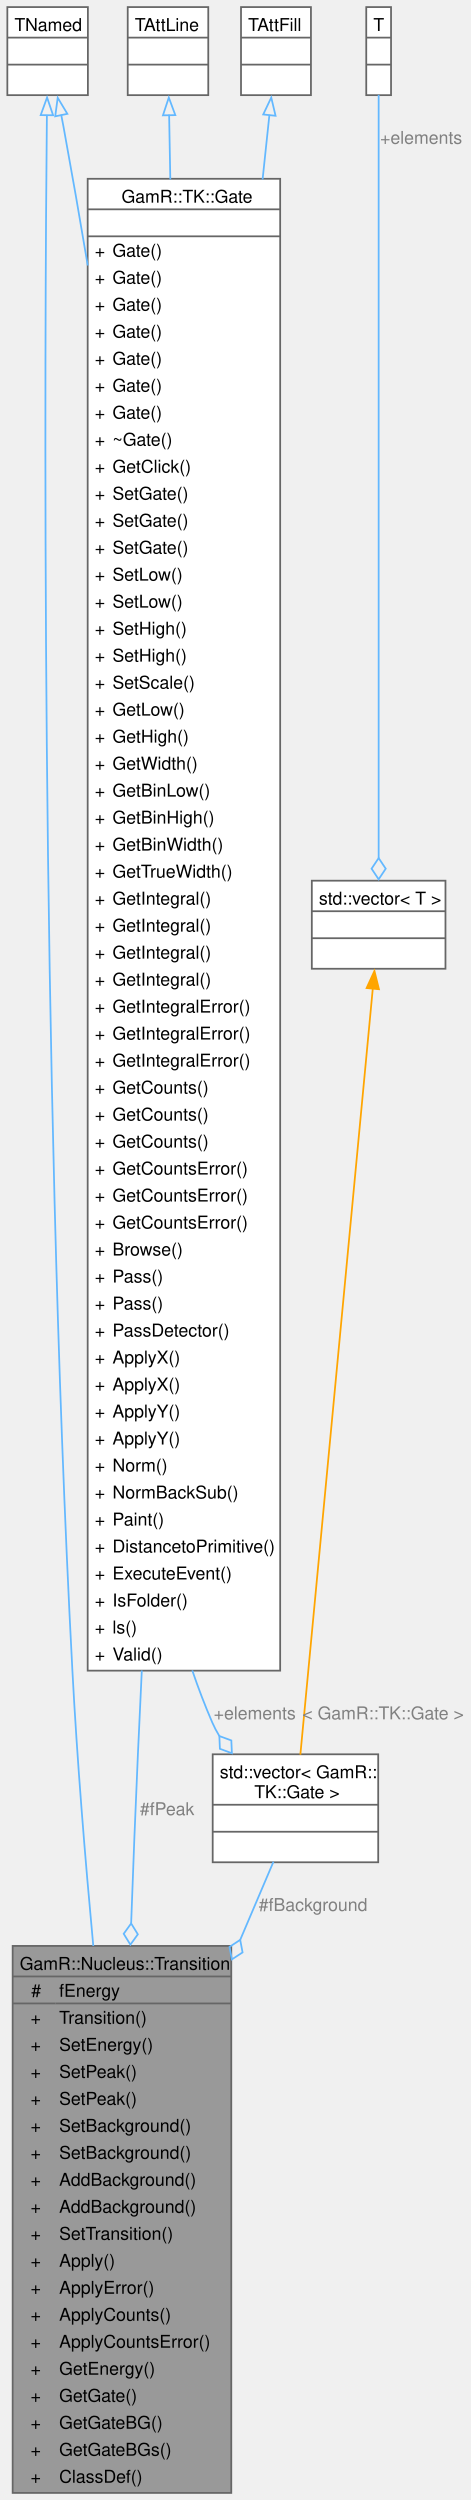
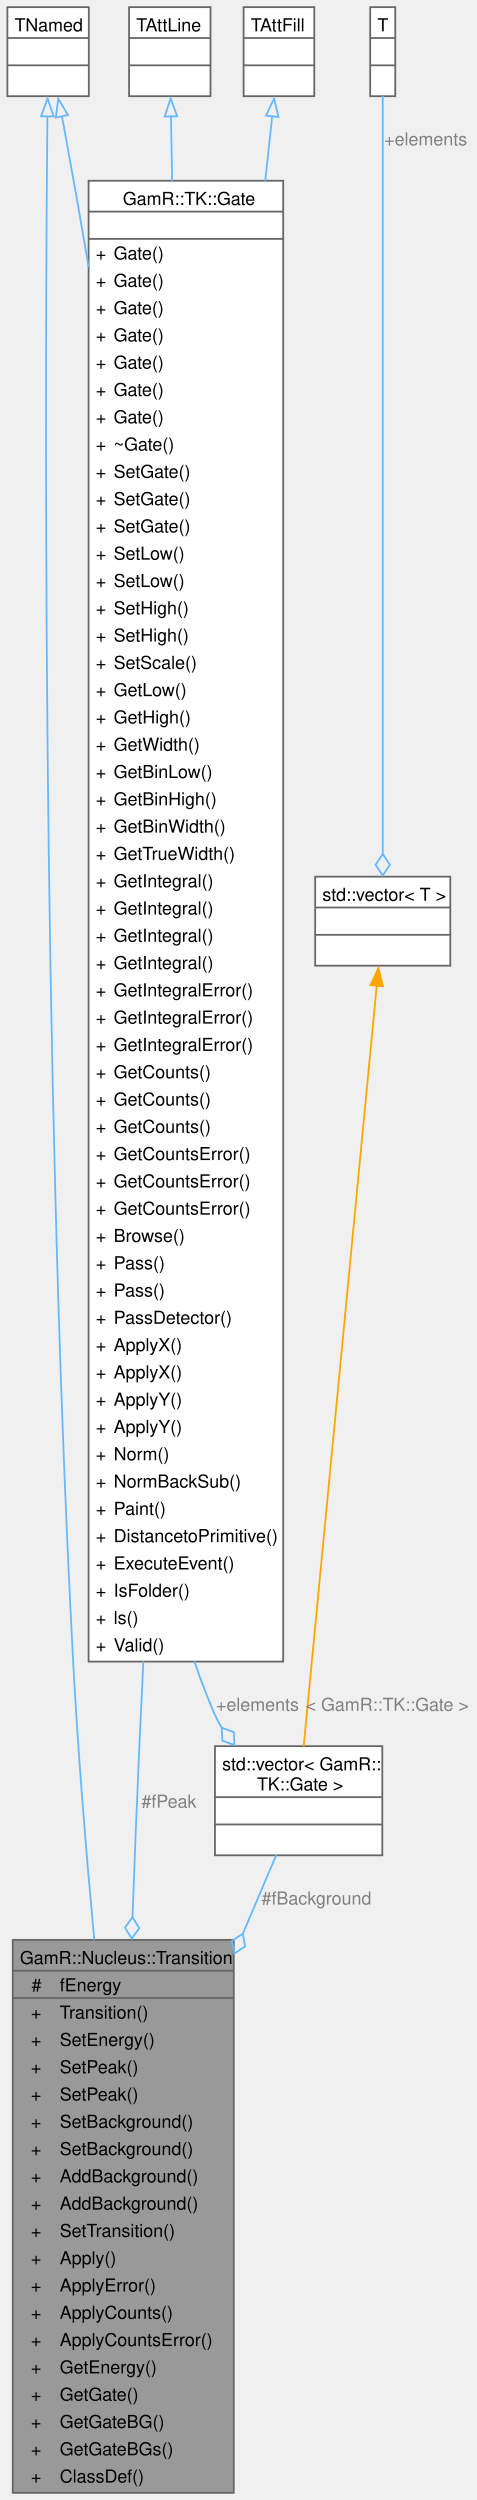
- <svg xmlns="http://www.w3.org/2000/svg" xmlns:xlink="http://www.w3.org/1999/xlink" width="266pt" height="1412pt" viewBox="0.00 0.00 265.75 1412.25">
-   <g id="graph0" class="graph" transform="scale(1 1) rotate(0) translate(4 1408.25)">
+ <svg xmlns="http://www.w3.org/2000/svg" xmlns:xlink="http://www.w3.org/1999/xlink" width="266pt" height="1397pt" viewBox="0.00 0.00 265.75 1397.00">
+   <g id="graph0" class="graph" transform="scale(1 1) rotate(0) translate(4 1393)">
    <g id="Node000001" class="node">
      <g id="a_Node000001">
        <a xlink:title=" ">
          <polygon fill="#999999" stroke="none" points="126.5,-309 3,-309 3,0 126.5,0 126.5,-309" />
          <text text-anchor="start" x="7" y="-295.5" font-family="Helvetica,sans-Serif" font-size="10.00">GamR::Nucleus::Transition</text>
          <text text-anchor="start" x="13.5" y="-280.25" font-family="Helvetica,sans-Serif" font-size="10.00">#</text>
          <text text-anchor="start" x="29.25" y="-280.25" font-family="Helvetica,sans-Serif" font-size="10.00">fEnergy</text>
          <text text-anchor="start" x="13.12" y="-265" font-family="Helvetica,sans-Serif" font-size="10.00">+</text>
          <text text-anchor="start" x="29.25" y="-265" font-family="Helvetica,sans-Serif" font-size="10.00">Transition()</text>
          <text text-anchor="start" x="13.12" y="-249.75" font-family="Helvetica,sans-Serif" font-size="10.00">+</text>
          <text text-anchor="start" x="29.25" y="-249.75" font-family="Helvetica,sans-Serif" font-size="10.00">SetEnergy()</text>
          <text text-anchor="start" x="13.12" y="-234.5" font-family="Helvetica,sans-Serif" font-size="10.00">+</text>
          <text text-anchor="start" x="29.25" y="-234.5" font-family="Helvetica,sans-Serif" font-size="10.00">SetPeak()</text>
          <text text-anchor="start" x="13.12" y="-219.25" font-family="Helvetica,sans-Serif" font-size="10.00">+</text>
          <text text-anchor="start" x="29.25" y="-219.25" font-family="Helvetica,sans-Serif" font-size="10.00">SetPeak()</text>
          <text text-anchor="start" x="13.12" y="-204" font-family="Helvetica,sans-Serif" font-size="10.00">+</text>
          <text text-anchor="start" x="29.25" y="-204" font-family="Helvetica,sans-Serif" font-size="10.00">SetBackground()</text>
          <text text-anchor="start" x="13.12" y="-188.75" font-family="Helvetica,sans-Serif" font-size="10.00">+</text>
          <text text-anchor="start" x="29.25" y="-188.75" font-family="Helvetica,sans-Serif" font-size="10.00">SetBackground()</text>
          <text text-anchor="start" x="13.12" y="-173.5" font-family="Helvetica,sans-Serif" font-size="10.00">+</text>
          <text text-anchor="start" x="29.25" y="-173.5" font-family="Helvetica,sans-Serif" font-size="10.00">AddBackground()</text>
          <text text-anchor="start" x="13.12" y="-158.25" font-family="Helvetica,sans-Serif" font-size="10.00">+</text>
          <text text-anchor="start" x="29.25" y="-158.25" font-family="Helvetica,sans-Serif" font-size="10.00">AddBackground()</text>
          <text text-anchor="start" x="13.12" y="-143" font-family="Helvetica,sans-Serif" font-size="10.00">+</text>
          <text text-anchor="start" x="29.25" y="-143" font-family="Helvetica,sans-Serif" font-size="10.00">SetTransition()</text>
          <text text-anchor="start" x="13.12" y="-127.75" font-family="Helvetica,sans-Serif" font-size="10.00">+</text>
          <text text-anchor="start" x="29.25" y="-127.75" font-family="Helvetica,sans-Serif" font-size="10.00">Apply()</text>
          <text text-anchor="start" x="13.12" y="-112.5" font-family="Helvetica,sans-Serif" font-size="10.00">+</text>
          <text text-anchor="start" x="29.25" y="-112.5" font-family="Helvetica,sans-Serif" font-size="10.00">ApplyError()</text>
          <text text-anchor="start" x="13.12" y="-97.25" font-family="Helvetica,sans-Serif" font-size="10.00">+</text>
          <text text-anchor="start" x="29.25" y="-97.25" font-family="Helvetica,sans-Serif" font-size="10.00">ApplyCounts()</text>
          <text text-anchor="start" x="13.12" y="-82" font-family="Helvetica,sans-Serif" font-size="10.00">+</text>
          <text text-anchor="start" x="29.25" y="-82" font-family="Helvetica,sans-Serif" font-size="10.00">ApplyCountsError()</text>
          <text text-anchor="start" x="13.12" y="-66.75" font-family="Helvetica,sans-Serif" font-size="10.00">+</text>
          <text text-anchor="start" x="29.25" y="-66.75" font-family="Helvetica,sans-Serif" font-size="10.00">GetEnergy()</text>
          <text text-anchor="start" x="13.12" y="-51.5" font-family="Helvetica,sans-Serif" font-size="10.00">+</text>
          <text text-anchor="start" x="29.25" y="-51.5" font-family="Helvetica,sans-Serif" font-size="10.00">GetGate()</text>
          <text text-anchor="start" x="13.12" y="-36.25" font-family="Helvetica,sans-Serif" font-size="10.00">+</text>
          <text text-anchor="start" x="29.25" y="-36.25" font-family="Helvetica,sans-Serif" font-size="10.00">GetGateBG()</text>
          <text text-anchor="start" x="13.12" y="-21" font-family="Helvetica,sans-Serif" font-size="10.00">+</text>
          <text text-anchor="start" x="29.25" y="-21" font-family="Helvetica,sans-Serif" font-size="10.00">GetGateBGs()</text>
          <text text-anchor="start" x="13.12" y="-5.75" font-family="Helvetica,sans-Serif" font-size="10.00">+</text>
          <text text-anchor="start" x="29.25" y="-5.75" font-family="Helvetica,sans-Serif" font-size="10.00">ClassDef()</text>
          <polygon fill="#666666" stroke="#666666" points="3,-291.75 3,-291.75 126.5,-291.75 126.5,-291.75 3,-291.75" />
          <polygon fill="#666666" stroke="#666666" points="3,-276.5 3,-276.5 27.25,-276.5 27.25,-276.5 3,-276.5" />
          <polygon fill="#666666" stroke="#666666" points="27.25,-276.5 27.25,-276.5 126.5,-276.5 126.5,-276.5 27.25,-276.5" />
          <polygon fill="none" stroke="#666666" points="3,0 3,-309 126.5,-309 126.5,0 3,0" />
        </a>
      </g>
    </g>
    <g id="Node000002" class="node">
      <g id="a_Node000002">
        <a xlink:title=" ">
-           <polygon fill="white" stroke="none" points="45.5,-1404.25 0,-1404.25 0,-1354.5 45.5,-1354.5 45.5,-1404.25" />
-           <text text-anchor="start" x="4" y="-1390.75" font-family="Helvetica,sans-Serif" font-size="10.00">TNamed</text>
-           <text text-anchor="start" x="21.25" y="-1375.5" font-family="Helvetica,sans-Serif" font-size="10.00"> </text>
+           <polygon fill="white" stroke="none" points="45.5,-1389 0,-1389 0,-1339.25 45.5,-1339.25 45.5,-1389" />
+           <text text-anchor="start" x="4" y="-1375.5" font-family="Helvetica,sans-Serif" font-size="10.00">TNamed</text>
          <text text-anchor="start" x="21.25" y="-1360.25" font-family="Helvetica,sans-Serif" font-size="10.00"> </text>
-           <polygon fill="#666666" stroke="#666666" points="0,-1387 0,-1387 45.5,-1387 45.5,-1387 0,-1387" />
+           <text text-anchor="start" x="21.25" y="-1345" font-family="Helvetica,sans-Serif" font-size="10.00"> </text>
          <polygon fill="#666666" stroke="#666666" points="0,-1371.75 0,-1371.75 45.5,-1371.75 45.5,-1371.75 0,-1371.75" />
-           <polygon fill="none" stroke="#666666" points="0,-1354.5 0,-1404.25 45.5,-1404.25 45.5,-1354.5 0,-1354.5" />
+           <polygon fill="#666666" stroke="#666666" points="0,-1356.5 0,-1356.5 45.5,-1356.5 45.5,-1356.5 0,-1356.5" />
+           <polygon fill="none" stroke="#666666" points="0,-1339.25 0,-1389 45.5,-1389 45.5,-1339.25 0,-1339.25" />
        </a>
      </g>
    </g>
    <g id="edge1_Node000001_Node000002" class="edge">
      <g id="a_edge1_Node000001_Node000002">
        <a xlink:title=" ">
-           <path fill="none" stroke="#63b8ff" d="M22.34,-1343.21C21.12,-1221.43 18.66,-806.51 36.75,-464.5 39.43,-413.8 43.93,-358.55 48.55,-308.97" />
-           <polygon fill="none" stroke="#63b8ff" points="18.84,-1343.22 22.44,-1353.19 25.84,-1343.15 18.84,-1343.22" />
+           <path fill="none" stroke="#63b8ff" d="M22.36,-1328.14C21.2,-1207.89 18.94,-800.42 36.75,-464.5 39.44,-413.8 43.94,-358.55 48.56,-308.97" />
+           <polygon fill="none" stroke="#63b8ff" points="18.85,-1328.02 22.45,-1337.99 25.85,-1327.95 18.85,-1328.02" />
        </a>
      </g>
    </g>
    <g id="Node000003" class="node">
      <g id="a_Node000003">
        <a xlink:href="../../d0/d79/class_gam_r_1_1_t_k_1_1_gate.html" target="_top" xlink:title=" ">
-           <polygon fill="white" stroke="none" points="154.12,-1307.25 45.37,-1307.25 45.37,-464.5 154.12,-464.5 154.12,-1307.25" />
-           <text text-anchor="start" x="64.5" y="-1293.75" font-family="Helvetica,sans-Serif" font-size="10.00">GamR::TK::Gate</text>
-           <text text-anchor="start" x="98.25" y="-1278.5" font-family="Helvetica,sans-Serif" font-size="10.00"> </text>
-           <text text-anchor="start" x="49.38" y="-1263.25" font-family="Helvetica,sans-Serif" font-size="10.00">+</text>
-           <text text-anchor="start" x="59.38" y="-1263.25" font-family="Helvetica,sans-Serif" font-size="10.00">Gate()</text>
+           <polygon fill="white" stroke="none" points="154.12,-1292 45.37,-1292 45.37,-464.5 154.12,-464.5 154.12,-1292" />
+           <text text-anchor="start" x="64.5" y="-1278.5" font-family="Helvetica,sans-Serif" font-size="10.00">GamR::TK::Gate</text>
+           <text text-anchor="start" x="98.25" y="-1263.25" font-family="Helvetica,sans-Serif" font-size="10.00"> </text>
          <text text-anchor="start" x="49.38" y="-1248" font-family="Helvetica,sans-Serif" font-size="10.00">+</text>
          <text text-anchor="start" x="59.38" y="-1248" font-family="Helvetica,sans-Serif" font-size="10.00">Gate()</text>
          <text text-anchor="start" x="49.38" y="-1232.75" font-family="Helvetica,sans-Serif" font-size="10.00">+</text>
          <text text-anchor="start" x="59.38" y="-1232.75" font-family="Helvetica,sans-Serif" font-size="10.00">Gate()</text>
          <text text-anchor="start" x="49.38" y="-1217.5" font-family="Helvetica,sans-Serif" font-size="10.00">+</text>
          <text text-anchor="start" x="59.38" y="-1217.5" font-family="Helvetica,sans-Serif" font-size="10.00">Gate()</text>
          <text text-anchor="start" x="49.38" y="-1202.25" font-family="Helvetica,sans-Serif" font-size="10.00">+</text>
          <text text-anchor="start" x="59.38" y="-1202.25" font-family="Helvetica,sans-Serif" font-size="10.00">Gate()</text>
          <text text-anchor="start" x="49.38" y="-1187" font-family="Helvetica,sans-Serif" font-size="10.00">+</text>
          <text text-anchor="start" x="59.38" y="-1187" font-family="Helvetica,sans-Serif" font-size="10.00">Gate()</text>
          <text text-anchor="start" x="49.38" y="-1171.75" font-family="Helvetica,sans-Serif" font-size="10.00">+</text>
          <text text-anchor="start" x="59.38" y="-1171.75" font-family="Helvetica,sans-Serif" font-size="10.00">Gate()</text>
          <text text-anchor="start" x="49.38" y="-1156.5" font-family="Helvetica,sans-Serif" font-size="10.00">+</text>
-           <text text-anchor="start" x="59.38" y="-1156.5" font-family="Helvetica,sans-Serif" font-size="10.00">~Gate()</text>
+           <text text-anchor="start" x="59.38" y="-1156.5" font-family="Helvetica,sans-Serif" font-size="10.00">Gate()</text>
          <text text-anchor="start" x="49.38" y="-1141.25" font-family="Helvetica,sans-Serif" font-size="10.00">+</text>
-           <text text-anchor="start" x="59.38" y="-1141.25" font-family="Helvetica,sans-Serif" font-size="10.00">GetClick()</text>
+           <text text-anchor="start" x="59.38" y="-1141.25" font-family="Helvetica,sans-Serif" font-size="10.00">~Gate()</text>
          <text text-anchor="start" x="49.38" y="-1126" font-family="Helvetica,sans-Serif" font-size="10.00">+</text>
          <text text-anchor="start" x="59.38" y="-1126" font-family="Helvetica,sans-Serif" font-size="10.00">SetGate()</text>
          <text text-anchor="start" x="49.38" y="-1110.75" font-family="Helvetica,sans-Serif" font-size="10.00">+</text>
          <text text-anchor="start" x="59.38" y="-1110.75" font-family="Helvetica,sans-Serif" font-size="10.00">SetGate()</text>
          <text text-anchor="start" x="49.38" y="-1095.5" font-family="Helvetica,sans-Serif" font-size="10.00">+</text>
          <text text-anchor="start" x="59.38" y="-1095.5" font-family="Helvetica,sans-Serif" font-size="10.00">SetGate()</text>
          <text text-anchor="start" x="49.38" y="-1080.25" font-family="Helvetica,sans-Serif" font-size="10.00">+</text>
          <text text-anchor="start" x="59.38" y="-1080.25" font-family="Helvetica,sans-Serif" font-size="10.00">SetLow()</text>
          <text text-anchor="start" x="49.38" y="-1065" font-family="Helvetica,sans-Serif" font-size="10.00">+</text>
          <text text-anchor="start" x="59.38" y="-1065" font-family="Helvetica,sans-Serif" font-size="10.00">SetLow()</text>
          <text text-anchor="start" x="49.38" y="-1049.75" font-family="Helvetica,sans-Serif" font-size="10.00">+</text>
          <text text-anchor="start" x="59.38" y="-1049.75" font-family="Helvetica,sans-Serif" font-size="10.00">SetHigh()</text>
          <text text-anchor="start" x="49.38" y="-1034.5" font-family="Helvetica,sans-Serif" font-size="10.00">+</text>
          <text text-anchor="start" x="59.38" y="-1034.5" font-family="Helvetica,sans-Serif" font-size="10.00">SetHigh()</text>
          <text text-anchor="start" x="49.38" y="-1019.25" font-family="Helvetica,sans-Serif" font-size="10.00">+</text>
          <text text-anchor="start" x="59.38" y="-1019.25" font-family="Helvetica,sans-Serif" font-size="10.00">SetScale()</text>
          <text text-anchor="start" x="49.38" y="-1004" font-family="Helvetica,sans-Serif" font-size="10.00">+</text>
          <text text-anchor="start" x="59.38" y="-1004" font-family="Helvetica,sans-Serif" font-size="10.00">GetLow()</text>
          <text text-anchor="start" x="49.38" y="-988.75" font-family="Helvetica,sans-Serif" font-size="10.00">+</text>
          <text text-anchor="start" x="59.38" y="-988.75" font-family="Helvetica,sans-Serif" font-size="10.00">GetHigh()</text>
          <text text-anchor="start" x="49.38" y="-973.5" font-family="Helvetica,sans-Serif" font-size="10.00">+</text>
          <text text-anchor="start" x="59.38" y="-973.5" font-family="Helvetica,sans-Serif" font-size="10.00">GetWidth()</text>
          <text text-anchor="start" x="49.38" y="-958.25" font-family="Helvetica,sans-Serif" font-size="10.00">+</text>
          <text text-anchor="start" x="59.38" y="-958.25" font-family="Helvetica,sans-Serif" font-size="10.00">GetBinLow()</text>
          <text text-anchor="start" x="49.38" y="-943" font-family="Helvetica,sans-Serif" font-size="10.00">+</text>
          <text text-anchor="start" x="59.38" y="-943" font-family="Helvetica,sans-Serif" font-size="10.00">GetBinHigh()</text>
          <text text-anchor="start" x="49.38" y="-927.75" font-family="Helvetica,sans-Serif" font-size="10.00">+</text>
          <text text-anchor="start" x="59.38" y="-927.75" font-family="Helvetica,sans-Serif" font-size="10.00">GetBinWidth()</text>
          <text text-anchor="start" x="49.38" y="-912.5" font-family="Helvetica,sans-Serif" font-size="10.00">+</text>
          <text text-anchor="start" x="59.38" y="-912.5" font-family="Helvetica,sans-Serif" font-size="10.00">GetTrueWidth()</text>
          <text text-anchor="start" x="49.38" y="-897.25" font-family="Helvetica,sans-Serif" font-size="10.00">+</text>
          <text text-anchor="start" x="59.38" y="-897.25" font-family="Helvetica,sans-Serif" font-size="10.00">GetIntegral()</text>
          <text text-anchor="start" x="49.38" y="-882" font-family="Helvetica,sans-Serif" font-size="10.00">+</text>
          <text text-anchor="start" x="59.38" y="-882" font-family="Helvetica,sans-Serif" font-size="10.00">GetIntegral()</text>
          <text text-anchor="start" x="49.38" y="-866.75" font-family="Helvetica,sans-Serif" font-size="10.00">+</text>
          <text text-anchor="start" x="59.38" y="-866.75" font-family="Helvetica,sans-Serif" font-size="10.00">GetIntegral()</text>
          <text text-anchor="start" x="49.38" y="-851.5" font-family="Helvetica,sans-Serif" font-size="10.00">+</text>
          <text text-anchor="start" x="59.38" y="-851.5" font-family="Helvetica,sans-Serif" font-size="10.00">GetIntegral()</text>
          <text text-anchor="start" x="49.38" y="-836.25" font-family="Helvetica,sans-Serif" font-size="10.00">+</text>
          <text text-anchor="start" x="59.38" y="-836.25" font-family="Helvetica,sans-Serif" font-size="10.00">GetIntegralError()</text>
          <text text-anchor="start" x="49.38" y="-821" font-family="Helvetica,sans-Serif" font-size="10.00">+</text>
          <text text-anchor="start" x="59.38" y="-821" font-family="Helvetica,sans-Serif" font-size="10.00">GetIntegralError()</text>
          <text text-anchor="start" x="49.38" y="-805.75" font-family="Helvetica,sans-Serif" font-size="10.00">+</text>
          <text text-anchor="start" x="59.38" y="-805.75" font-family="Helvetica,sans-Serif" font-size="10.00">GetIntegralError()</text>
          <text text-anchor="start" x="49.38" y="-790.5" font-family="Helvetica,sans-Serif" font-size="10.00">+</text>
          <text text-anchor="start" x="59.38" y="-790.5" font-family="Helvetica,sans-Serif" font-size="10.00">GetCounts()</text>
          <text text-anchor="start" x="49.38" y="-775.25" font-family="Helvetica,sans-Serif" font-size="10.00">+</text>
          <text text-anchor="start" x="59.38" y="-775.25" font-family="Helvetica,sans-Serif" font-size="10.00">GetCounts()</text>
          <text text-anchor="start" x="49.38" y="-760" font-family="Helvetica,sans-Serif" font-size="10.00">+</text>
          <text text-anchor="start" x="59.38" y="-760" font-family="Helvetica,sans-Serif" font-size="10.00">GetCounts()</text>
          <text text-anchor="start" x="49.38" y="-744.75" font-family="Helvetica,sans-Serif" font-size="10.00">+</text>
          <text text-anchor="start" x="59.38" y="-744.75" font-family="Helvetica,sans-Serif" font-size="10.00">GetCountsError()</text>
          <text text-anchor="start" x="49.38" y="-729.5" font-family="Helvetica,sans-Serif" font-size="10.00">+</text>
          <text text-anchor="start" x="59.38" y="-729.5" font-family="Helvetica,sans-Serif" font-size="10.00">GetCountsError()</text>
          <text text-anchor="start" x="49.38" y="-714.25" font-family="Helvetica,sans-Serif" font-size="10.00">+</text>
          <text text-anchor="start" x="59.38" y="-714.25" font-family="Helvetica,sans-Serif" font-size="10.00">GetCountsError()</text>
          <text text-anchor="start" x="49.38" y="-699" font-family="Helvetica,sans-Serif" font-size="10.00">+</text>
          <text text-anchor="start" x="59.38" y="-699" font-family="Helvetica,sans-Serif" font-size="10.00">Browse()</text>
          <text text-anchor="start" x="49.38" y="-683.75" font-family="Helvetica,sans-Serif" font-size="10.00">+</text>
          <text text-anchor="start" x="59.38" y="-683.75" font-family="Helvetica,sans-Serif" font-size="10.00">Pass()</text>
          <text text-anchor="start" x="49.38" y="-668.5" font-family="Helvetica,sans-Serif" font-size="10.00">+</text>
          <text text-anchor="start" x="59.38" y="-668.5" font-family="Helvetica,sans-Serif" font-size="10.00">Pass()</text>
          <text text-anchor="start" x="49.38" y="-653.25" font-family="Helvetica,sans-Serif" font-size="10.00">+</text>
          <text text-anchor="start" x="59.38" y="-653.25" font-family="Helvetica,sans-Serif" font-size="10.00">PassDetector()</text>
          <text text-anchor="start" x="49.38" y="-638" font-family="Helvetica,sans-Serif" font-size="10.00">+</text>
          <text text-anchor="start" x="59.38" y="-638" font-family="Helvetica,sans-Serif" font-size="10.00">ApplyX()</text>
          <text text-anchor="start" x="49.38" y="-622.75" font-family="Helvetica,sans-Serif" font-size="10.00">+</text>
          <text text-anchor="start" x="59.38" y="-622.75" font-family="Helvetica,sans-Serif" font-size="10.00">ApplyX()</text>
          <text text-anchor="start" x="49.38" y="-607.5" font-family="Helvetica,sans-Serif" font-size="10.00">+</text>
          <text text-anchor="start" x="59.38" y="-607.5" font-family="Helvetica,sans-Serif" font-size="10.00">ApplyY()</text>
          <text text-anchor="start" x="49.38" y="-592.25" font-family="Helvetica,sans-Serif" font-size="10.00">+</text>
          <text text-anchor="start" x="59.38" y="-592.25" font-family="Helvetica,sans-Serif" font-size="10.00">ApplyY()</text>
          <text text-anchor="start" x="49.38" y="-577" font-family="Helvetica,sans-Serif" font-size="10.00">+</text>
          <text text-anchor="start" x="59.38" y="-577" font-family="Helvetica,sans-Serif" font-size="10.00">Norm()</text>
          <text text-anchor="start" x="49.38" y="-561.75" font-family="Helvetica,sans-Serif" font-size="10.00">+</text>
          <text text-anchor="start" x="59.38" y="-561.75" font-family="Helvetica,sans-Serif" font-size="10.00">NormBackSub()</text>
          <text text-anchor="start" x="49.38" y="-546.5" font-family="Helvetica,sans-Serif" font-size="10.00">+</text>
          <text text-anchor="start" x="59.38" y="-546.5" font-family="Helvetica,sans-Serif" font-size="10.00">Paint()</text>
          <text text-anchor="start" x="49.38" y="-531.25" font-family="Helvetica,sans-Serif" font-size="10.00">+</text>
          <text text-anchor="start" x="59.38" y="-531.25" font-family="Helvetica,sans-Serif" font-size="10.00">DistancetoPrimitive()</text>
          <text text-anchor="start" x="49.38" y="-516" font-family="Helvetica,sans-Serif" font-size="10.00">+</text>
          <text text-anchor="start" x="59.38" y="-516" font-family="Helvetica,sans-Serif" font-size="10.00">ExecuteEvent()</text>
          <text text-anchor="start" x="49.38" y="-500.75" font-family="Helvetica,sans-Serif" font-size="10.00">+</text>
          <text text-anchor="start" x="59.38" y="-500.75" font-family="Helvetica,sans-Serif" font-size="10.00">IsFolder()</text>
          <text text-anchor="start" x="49.38" y="-485.5" font-family="Helvetica,sans-Serif" font-size="10.00">+</text>
          <text text-anchor="start" x="59.38" y="-485.5" font-family="Helvetica,sans-Serif" font-size="10.00">ls()</text>
          <text text-anchor="start" x="49.38" y="-470.25" font-family="Helvetica,sans-Serif" font-size="10.00">+</text>
          <text text-anchor="start" x="59.38" y="-470.25" font-family="Helvetica,sans-Serif" font-size="10.00">Valid()</text>
-           <polygon fill="#666666" stroke="#666666" points="45.38,-1290 45.38,-1290 154.12,-1290 154.12,-1290 45.38,-1290" />
          <polygon fill="#666666" stroke="#666666" points="45.38,-1274.75 45.38,-1274.75 154.12,-1274.75 154.12,-1274.75 45.38,-1274.75" />
-           <polygon fill="none" stroke="#666666" points="45.38,-464.5 45.38,-1307.25 154.12,-1307.25 154.12,-464.5 45.38,-464.5" />
+           <polygon fill="#666666" stroke="#666666" points="45.38,-1259.5 45.38,-1259.5 154.12,-1259.5 154.12,-1259.5 45.38,-1259.5" />
+           <polygon fill="none" stroke="#666666" points="45.38,-464.5 45.38,-1292 154.12,-1292 154.12,-464.5 45.38,-464.5" />
        </a>
      </g>
    </g>
    <g id="edge3_Node000003_Node000002" class="edge">
      <g id="a_edge3_Node000003_Node000002">
        <a xlink:title=" ">
-           <path fill="none" stroke="#63b8ff" d="M30.41,-1343.51C30.88,-1341.14 31.33,-1338.79 31.75,-1336.5 36.4,-1311.07 40.98,-1284.78 45.42,-1258.28" />
-           <polygon fill="none" stroke="#63b8ff" points="27.04,-1342.53 28.45,-1353.03 33.9,-1343.94 27.04,-1342.53" />
+           <path fill="none" stroke="#63b8ff" d="M30.41,-1328.25C30.88,-1325.89 31.33,-1323.54 31.75,-1321.25 36.39,-1296.05 40.97,-1270.01 45.42,-1243.75" />
+           <polygon fill="none" stroke="#63b8ff" points="27.04,-1327.27 28.44,-1337.78 33.89,-1328.69 27.04,-1327.27" />
        </a>
      </g>
    </g>
    <g id="edge2_Node000001_Node000003" class="edge">
      <g id="a_edge2_Node000001_Node000003">
        <a xlink:title=" ">
-           <path fill="none" stroke="#63b8ff" d="M75.96,-464.59C75.19,-448.61 74.45,-432.78 73.75,-417.25 72.36,-386.41 71.08,-353.52 69.94,-321.83" />
-           <polygon fill="none" stroke="#63b8ff" points="69.93,-321.7 65.72,-315.85 69.51,-309.71 73.72,-315.56 69.93,-321.7" />
+           <path fill="none" stroke="#63b8ff" d="M75.99,-464.75C75.21,-448.71 74.46,-432.83 73.75,-417.25 72.35,-386.41 71.06,-353.52 69.92,-321.83" />
+           <polygon fill="none" stroke="#63b8ff" points="69.91,-321.7 65.7,-315.85 69.49,-309.71 73.7,-315.56 69.91,-321.7" />
        </a>
      </g>
      <text text-anchor="middle" x="90.25" y="-382.88" font-family="Helvetica,sans-Serif" font-size="10.00" fill="grey"> #fPeak</text>
    </g>
    <g id="Node000006" class="node">
      <g id="a_Node000006">
        <a xlink:title=" ">
          <polygon fill="white" stroke="none" points="209.5,-417.25 116,-417.25 116,-356.25 209.5,-356.25 209.5,-417.25" />
          <text text-anchor="start" x="120" y="-403.75" font-family="Helvetica,sans-Serif" font-size="10.00">std::vector&lt; GamR::</text>
          <text text-anchor="start" x="139.5" y="-392.5" font-family="Helvetica,sans-Serif" font-size="10.00">TK::Gate &gt;</text>
          <text text-anchor="start" x="161.25" y="-377.25" font-family="Helvetica,sans-Serif" font-size="10.00"> </text>
          <text text-anchor="start" x="161.25" y="-362" font-family="Helvetica,sans-Serif" font-size="10.00"> </text>
          <polygon fill="#666666" stroke="#666666" points="116,-388.75 116,-388.75 209.5,-388.75 209.5,-388.75 116,-388.75" />
          <polygon fill="#666666" stroke="#666666" points="116,-373.5 116,-373.5 209.5,-373.5 209.5,-373.5 116,-373.5" />
          <polygon fill="none" stroke="#666666" points="116,-356.25 116,-417.25 209.5,-417.25 209.5,-356.25 116,-356.25" />
        </a>
      </g>
    </g>
    <g id="edge7_Node000006_Node000003" class="edge">
      <g id="a_edge7_Node000006_Node000003">
        <a xlink:title=" ">
-           <path fill="none" stroke="#63b8ff" d="M104.46,-464.65C107.85,-454.66 111.61,-444.84 115.75,-435.25 116.89,-432.61 118.25,-430.04 119.78,-427.54" />
-           <polygon fill="none" stroke="#63b8ff" points="119.76,-427.56 120.07,-420.35 126.84,-417.86 126.53,-425.07 119.76,-427.56" />
+           <path fill="none" stroke="#63b8ff" d="M104.45,-464.7C107.84,-454.69 111.6,-444.85 115.75,-435.25 116.89,-432.61 118.25,-430.04 119.78,-427.54" />
+           <polygon fill="none" stroke="#63b8ff" points="119.77,-427.56 120.07,-420.35 126.84,-417.87 126.54,-425.07 119.77,-427.56" />
        </a>
      </g>
      <text text-anchor="middle" x="139.75" y="-437" font-family="Helvetica,sans-Serif" font-size="10.00" fill="grey"> +elements</text>
    </g>
    <g id="Node000004" class="node">
      <g id="a_Node000004">
        <a xlink:title=" ">
-           <polygon fill="white" stroke="none" points="113.5,-1404.25 68,-1404.25 68,-1354.5 113.5,-1354.5 113.5,-1404.25" />
-           <text text-anchor="start" x="72" y="-1390.75" font-family="Helvetica,sans-Serif" font-size="10.00">TAttLine</text>
-           <text text-anchor="start" x="89.25" y="-1375.5" font-family="Helvetica,sans-Serif" font-size="10.00"> </text>
+           <polygon fill="white" stroke="none" points="113.5,-1389 68,-1389 68,-1339.25 113.5,-1339.25 113.5,-1389" />
+           <text text-anchor="start" x="72" y="-1375.5" font-family="Helvetica,sans-Serif" font-size="10.00">TAttLine</text>
          <text text-anchor="start" x="89.25" y="-1360.25" font-family="Helvetica,sans-Serif" font-size="10.00"> </text>
-           <polygon fill="#666666" stroke="#666666" points="68,-1387 68,-1387 113.5,-1387 113.5,-1387 68,-1387" />
+           <text text-anchor="start" x="89.25" y="-1345" font-family="Helvetica,sans-Serif" font-size="10.00"> </text>
          <polygon fill="#666666" stroke="#666666" points="68,-1371.75 68,-1371.75 113.5,-1371.75 113.5,-1371.75 68,-1371.75" />
-           <polygon fill="none" stroke="#666666" points="68,-1354.5 68,-1404.25 113.5,-1404.25 113.5,-1354.5 68,-1354.5" />
+           <polygon fill="#666666" stroke="#666666" points="68,-1356.5 68,-1356.5 113.5,-1356.5 113.5,-1356.5 68,-1356.5" />
+           <polygon fill="none" stroke="#666666" points="68,-1339.25 68,-1389 113.5,-1389 113.5,-1339.25 68,-1339.25" />
        </a>
      </g>
    </g>
    <g id="edge4_Node000003_Node000004" class="edge">
      <g id="a_edge4_Node000003_Node000004">
        <a xlink:title=" ">
-           <path fill="none" stroke="#63b8ff" d="M91.39,-1343.43C91.58,-1333.06 91.81,-1320.71 92.06,-1306.84" />
-           <polygon fill="none" stroke="#63b8ff" points="87.9,-1343.09 91.21,-1353.16 94.89,-1343.22 87.9,-1343.09" />
+           <path fill="none" stroke="#63b8ff" d="M91.4,-1328.25C91.59,-1317.92 91.82,-1305.61 92.08,-1291.79" />
+           <polygon fill="none" stroke="#63b8ff" points="87.91,-1327.88 91.22,-1337.95 94.9,-1328.01 87.91,-1327.88" />
        </a>
      </g>
    </g>
    <g id="Node000005" class="node">
      <g id="a_Node000005">
        <a xlink:title=" ">
-           <polygon fill="white" stroke="none" points="171.5,-1404.25 132,-1404.25 132,-1354.5 171.5,-1354.5 171.5,-1404.25" />
-           <text text-anchor="start" x="136" y="-1390.75" font-family="Helvetica,sans-Serif" font-size="10.00">TAttFill</text>
-           <text text-anchor="start" x="150.25" y="-1375.5" font-family="Helvetica,sans-Serif" font-size="10.00"> </text>
+           <polygon fill="white" stroke="none" points="171.5,-1389 132,-1389 132,-1339.25 171.5,-1339.25 171.5,-1389" />
+           <text text-anchor="start" x="136" y="-1375.5" font-family="Helvetica,sans-Serif" font-size="10.00">TAttFill</text>
          <text text-anchor="start" x="150.25" y="-1360.25" font-family="Helvetica,sans-Serif" font-size="10.00"> </text>
-           <polygon fill="#666666" stroke="#666666" points="132,-1387 132,-1387 171.5,-1387 171.5,-1387 132,-1387" />
+           <text text-anchor="start" x="150.25" y="-1345" font-family="Helvetica,sans-Serif" font-size="10.00"> </text>
          <polygon fill="#666666" stroke="#666666" points="132,-1371.75 132,-1371.75 171.5,-1371.75 171.5,-1371.75 132,-1371.75" />
-           <polygon fill="none" stroke="#666666" points="132,-1354.5 132,-1404.25 171.5,-1404.25 171.5,-1354.5 132,-1354.5" />
+           <polygon fill="#666666" stroke="#666666" points="132,-1356.5 132,-1356.5 171.5,-1356.5 171.5,-1356.5 132,-1356.5" />
+           <polygon fill="none" stroke="#666666" points="132,-1339.25 132,-1389 171.5,-1389 171.5,-1339.25 132,-1339.25" />
        </a>
      </g>
    </g>
    <g id="edge5_Node000003_Node000005" class="edge">
      <g id="a_edge5_Node000003_Node000005">
        <a xlink:title=" ">
-           <path fill="none" stroke="#63b8ff" d="M148.05,-1343.43C146.96,-1333.06 145.65,-1320.71 144.18,-1306.84" />
-           <polygon fill="none" stroke="#63b8ff" points="144.55,-1343.59 149.08,-1353.16 151.51,-1342.85 144.55,-1343.59" />
+           <path fill="none" stroke="#63b8ff" d="M148,-1328.25C146.89,-1317.92 145.57,-1305.61 144.08,-1291.79" />
+           <polygon fill="none" stroke="#63b8ff" points="144.5,-1328.39 149.04,-1337.95 151.46,-1327.64 144.5,-1328.39" />
        </a>
      </g>
    </g>
    <g id="edge6_Node000001_Node000006" class="edge">
      <g id="a_edge6_Node000001_Node000006">
        <a xlink:title=" ">
          <path fill="none" stroke="#63b8ff" d="M150.34,-356.59C145.11,-344.3 138.58,-328.97 131.49,-312.3" />
          <polygon fill="none" stroke="#63b8ff" points="131.54,-312.43 125.51,-308.47 126.84,-301.39 132.87,-305.34 131.54,-312.43" />
        </a>
      </g>
      <text text-anchor="middle" x="172.71" y="-328.75" font-family="Helvetica,sans-Serif" font-size="10.00" fill="grey"> #fBackground</text>
    </g>
    <g id="Node000007" class="node">
      <g id="a_Node000007">
        <a xlink:title=" ">
-           <polygon fill="white" stroke="none" points="247.5,-910.75 172,-910.75 172,-861 247.5,-861 247.5,-910.75" />
-           <text text-anchor="start" x="176" y="-897.25" font-family="Helvetica,sans-Serif" font-size="10.00">std::vector&lt; T &gt;</text>
-           <text text-anchor="start" x="208.25" y="-882" font-family="Helvetica,sans-Serif" font-size="10.00"> </text>
-           <text text-anchor="start" x="208.25" y="-866.75" font-family="Helvetica,sans-Serif" font-size="10.00"> </text>
-           <polygon fill="#666666" stroke="#666666" points="172,-893.5 172,-893.5 247.5,-893.5 247.5,-893.5 172,-893.5" />
-           <polygon fill="#666666" stroke="#666666" points="172,-878.25 172,-878.25 247.5,-878.25 247.5,-878.25 172,-878.25" />
-           <polygon fill="none" stroke="#666666" points="172,-861 172,-910.75 247.5,-910.75 247.5,-861 172,-861" />
+           <polygon fill="white" stroke="none" points="247.5,-903.12 172,-903.12 172,-853.38 247.5,-853.38 247.5,-903.12" />
+           <text text-anchor="start" x="176" y="-889.62" font-family="Helvetica,sans-Serif" font-size="10.00">std::vector&lt; T &gt;</text>
+           <text text-anchor="start" x="208.25" y="-874.38" font-family="Helvetica,sans-Serif" font-size="10.00"> </text>
+           <text text-anchor="start" x="208.25" y="-859.12" font-family="Helvetica,sans-Serif" font-size="10.00"> </text>
+           <polygon fill="#666666" stroke="#666666" points="172,-885.88 172,-885.88 247.5,-885.88 247.5,-885.88 172,-885.88" />
+           <polygon fill="#666666" stroke="#666666" points="172,-870.62 172,-870.62 247.5,-870.62 247.5,-870.62 172,-870.62" />
+           <polygon fill="none" stroke="#666666" points="172,-853.38 172,-903.12 247.5,-903.12 247.5,-853.38 172,-853.38" />
        </a>
      </g>
    </g>
    <g id="edge8_Node000006_Node000007" class="edge">
      <g id="a_edge8_Node000006_Node000007">
        <a xlink:title=" ">
-           <path fill="none" stroke="orange" d="M206.45,-849.92C197.63,-756.69 173.68,-503.34 165.52,-417.01" />
-           <polygon fill="orange" stroke="orange" points="202.95,-850.1 207.37,-859.73 209.92,-849.44 202.95,-850.1" />
+           <path fill="none" stroke="orange" d="M206.39,-842.2C197.54,-750.1 173.77,-502.47 165.57,-417.13" />
+           <polygon fill="orange" stroke="orange" points="202.9,-842.51 207.34,-852.13 209.87,-841.85 202.9,-842.51" />
        </a>
      </g>
      <text text-anchor="middle" x="212.26" y="-437" font-family="Helvetica,sans-Serif" font-size="10.00" fill="grey"> &lt; GamR::TK::Gate &gt;</text>
    </g>
    <g id="Node000008" class="node">
      <g id="a_Node000008">
        <a xlink:title=" ">
-           <polygon fill="white" stroke="none" points="216.75,-1404.25 202.75,-1404.25 202.75,-1354.5 216.75,-1354.5 216.75,-1404.25" />
-           <text text-anchor="start" x="206.75" y="-1390.75" font-family="Helvetica,sans-Serif" font-size="10.00">T</text>
-           <text text-anchor="start" x="208.25" y="-1375.5" font-family="Helvetica,sans-Serif" font-size="10.00"> </text>
+           <polygon fill="white" stroke="none" points="216.75,-1389 202.75,-1389 202.75,-1339.25 216.75,-1339.25 216.75,-1389" />
+           <text text-anchor="start" x="206.75" y="-1375.5" font-family="Helvetica,sans-Serif" font-size="10.00">T</text>
          <text text-anchor="start" x="208.25" y="-1360.25" font-family="Helvetica,sans-Serif" font-size="10.00"> </text>
-           <polygon fill="#666666" stroke="#666666" points="202.75,-1387 202.75,-1387 216.75,-1387 216.75,-1387 202.75,-1387" />
+           <text text-anchor="start" x="208.25" y="-1345" font-family="Helvetica,sans-Serif" font-size="10.00"> </text>
          <polygon fill="#666666" stroke="#666666" points="202.75,-1371.75 202.75,-1371.75 216.75,-1371.75 216.75,-1371.75 202.75,-1371.75" />
-           <polygon fill="none" stroke="#666666" points="202.75,-1354.5 202.75,-1404.25 216.75,-1404.25 216.75,-1354.5 202.75,-1354.5" />
+           <polygon fill="#666666" stroke="#666666" points="202.75,-1356.5 202.75,-1356.5 216.75,-1356.5 216.75,-1356.5 202.75,-1356.5" />
+           <polygon fill="none" stroke="#666666" points="202.75,-1339.25 202.75,-1389 216.75,-1389 216.75,-1339.25 202.75,-1339.25" />
        </a>
      </g>
    </g>
    <g id="edge9_Node000007_Node000008" class="edge">
      <g id="a_edge9_Node000007_Node000008">
        <a xlink:title=" ">
-           <path fill="none" stroke="#63b8ff" d="M209.75,-1354.67C209.75,-1275.44 209.75,-1019.44 209.75,-923.57" />
-           <polygon fill="none" stroke="#63b8ff" points="209.75,-923.53 205.75,-917.53 209.75,-911.53 213.75,-917.53 209.75,-923.53" />
-         </a>
-       </g>
-       <text text-anchor="middle" x="233.75" y="-1327" font-family="Helvetica,sans-Serif" font-size="10.00" fill="grey"> +elements</text>
+           <path fill="none" stroke="#63b8ff" d="M209.75,-1339.46C209.75,-1261.23 209.75,-1010.59 209.75,-915.92" />
+           <polygon fill="none" stroke="#63b8ff" points="209.75,-915.77 205.75,-909.77 209.75,-903.77 213.75,-909.77 209.75,-915.77" />
+         </a>
+       </g>
+       <text text-anchor="middle" x="233.75" y="-1311.75" font-family="Helvetica,sans-Serif" font-size="10.00" fill="grey"> +elements</text>
    </g>
  </g>
</svg>
